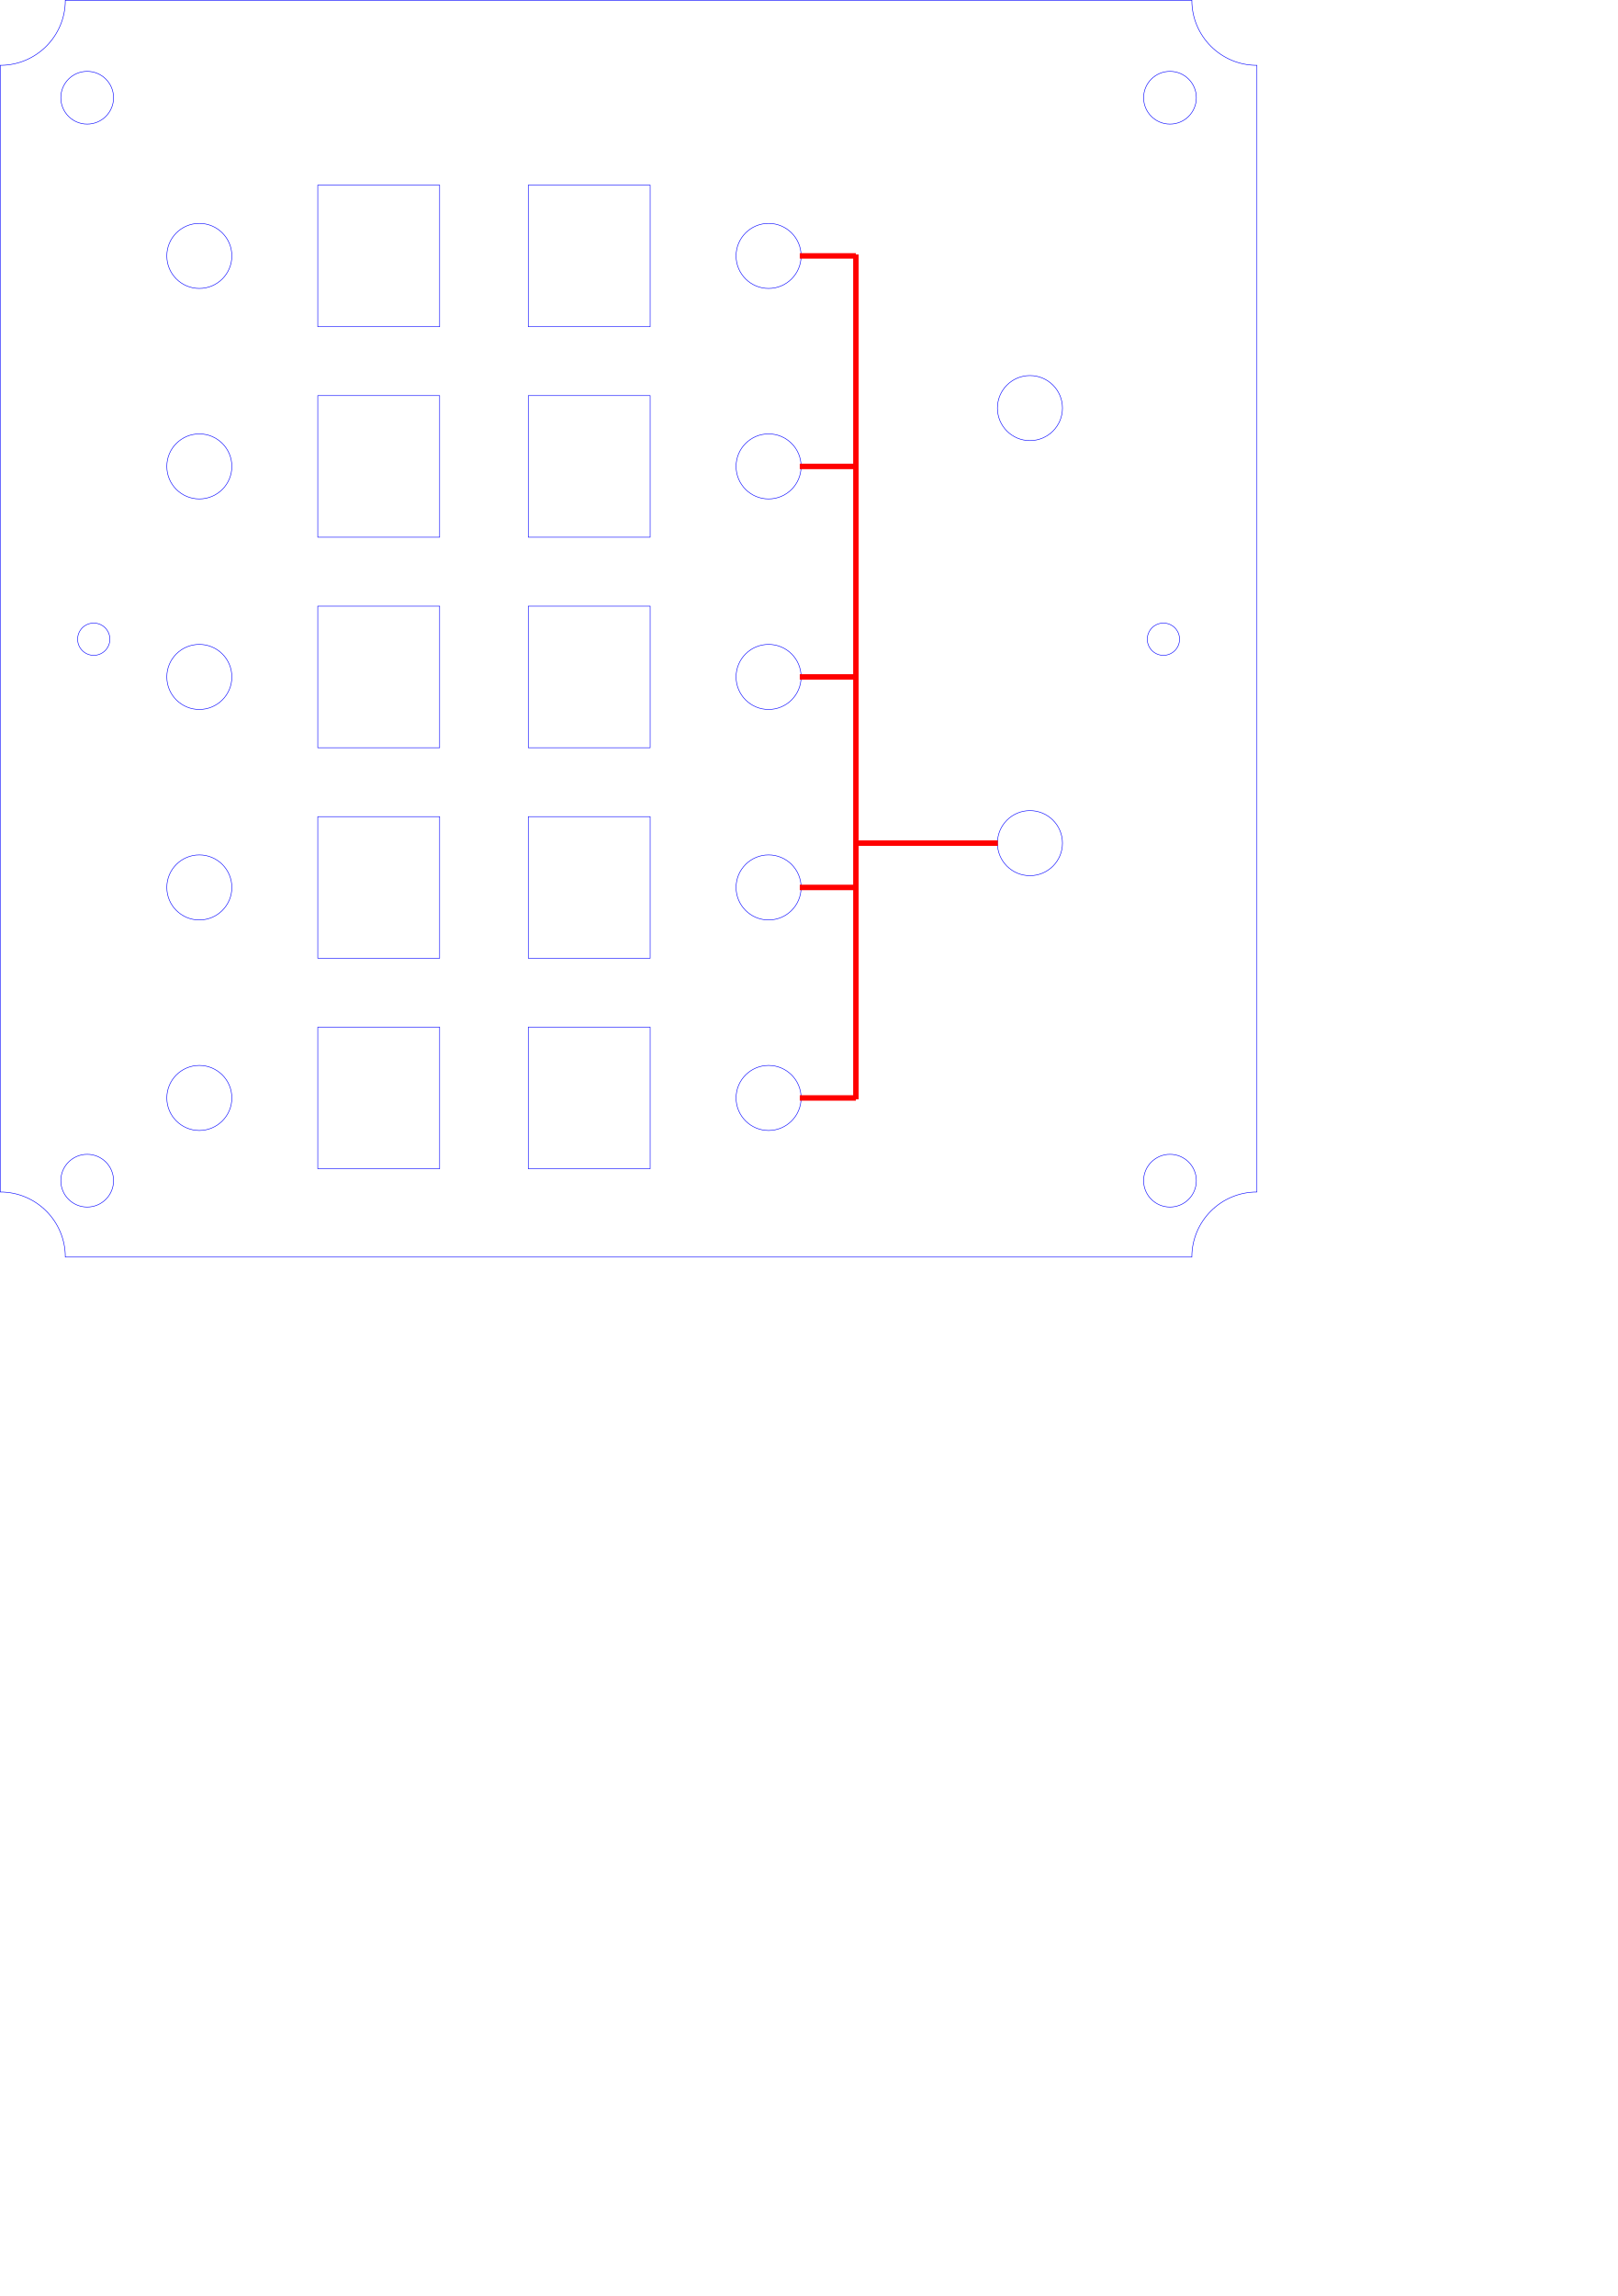
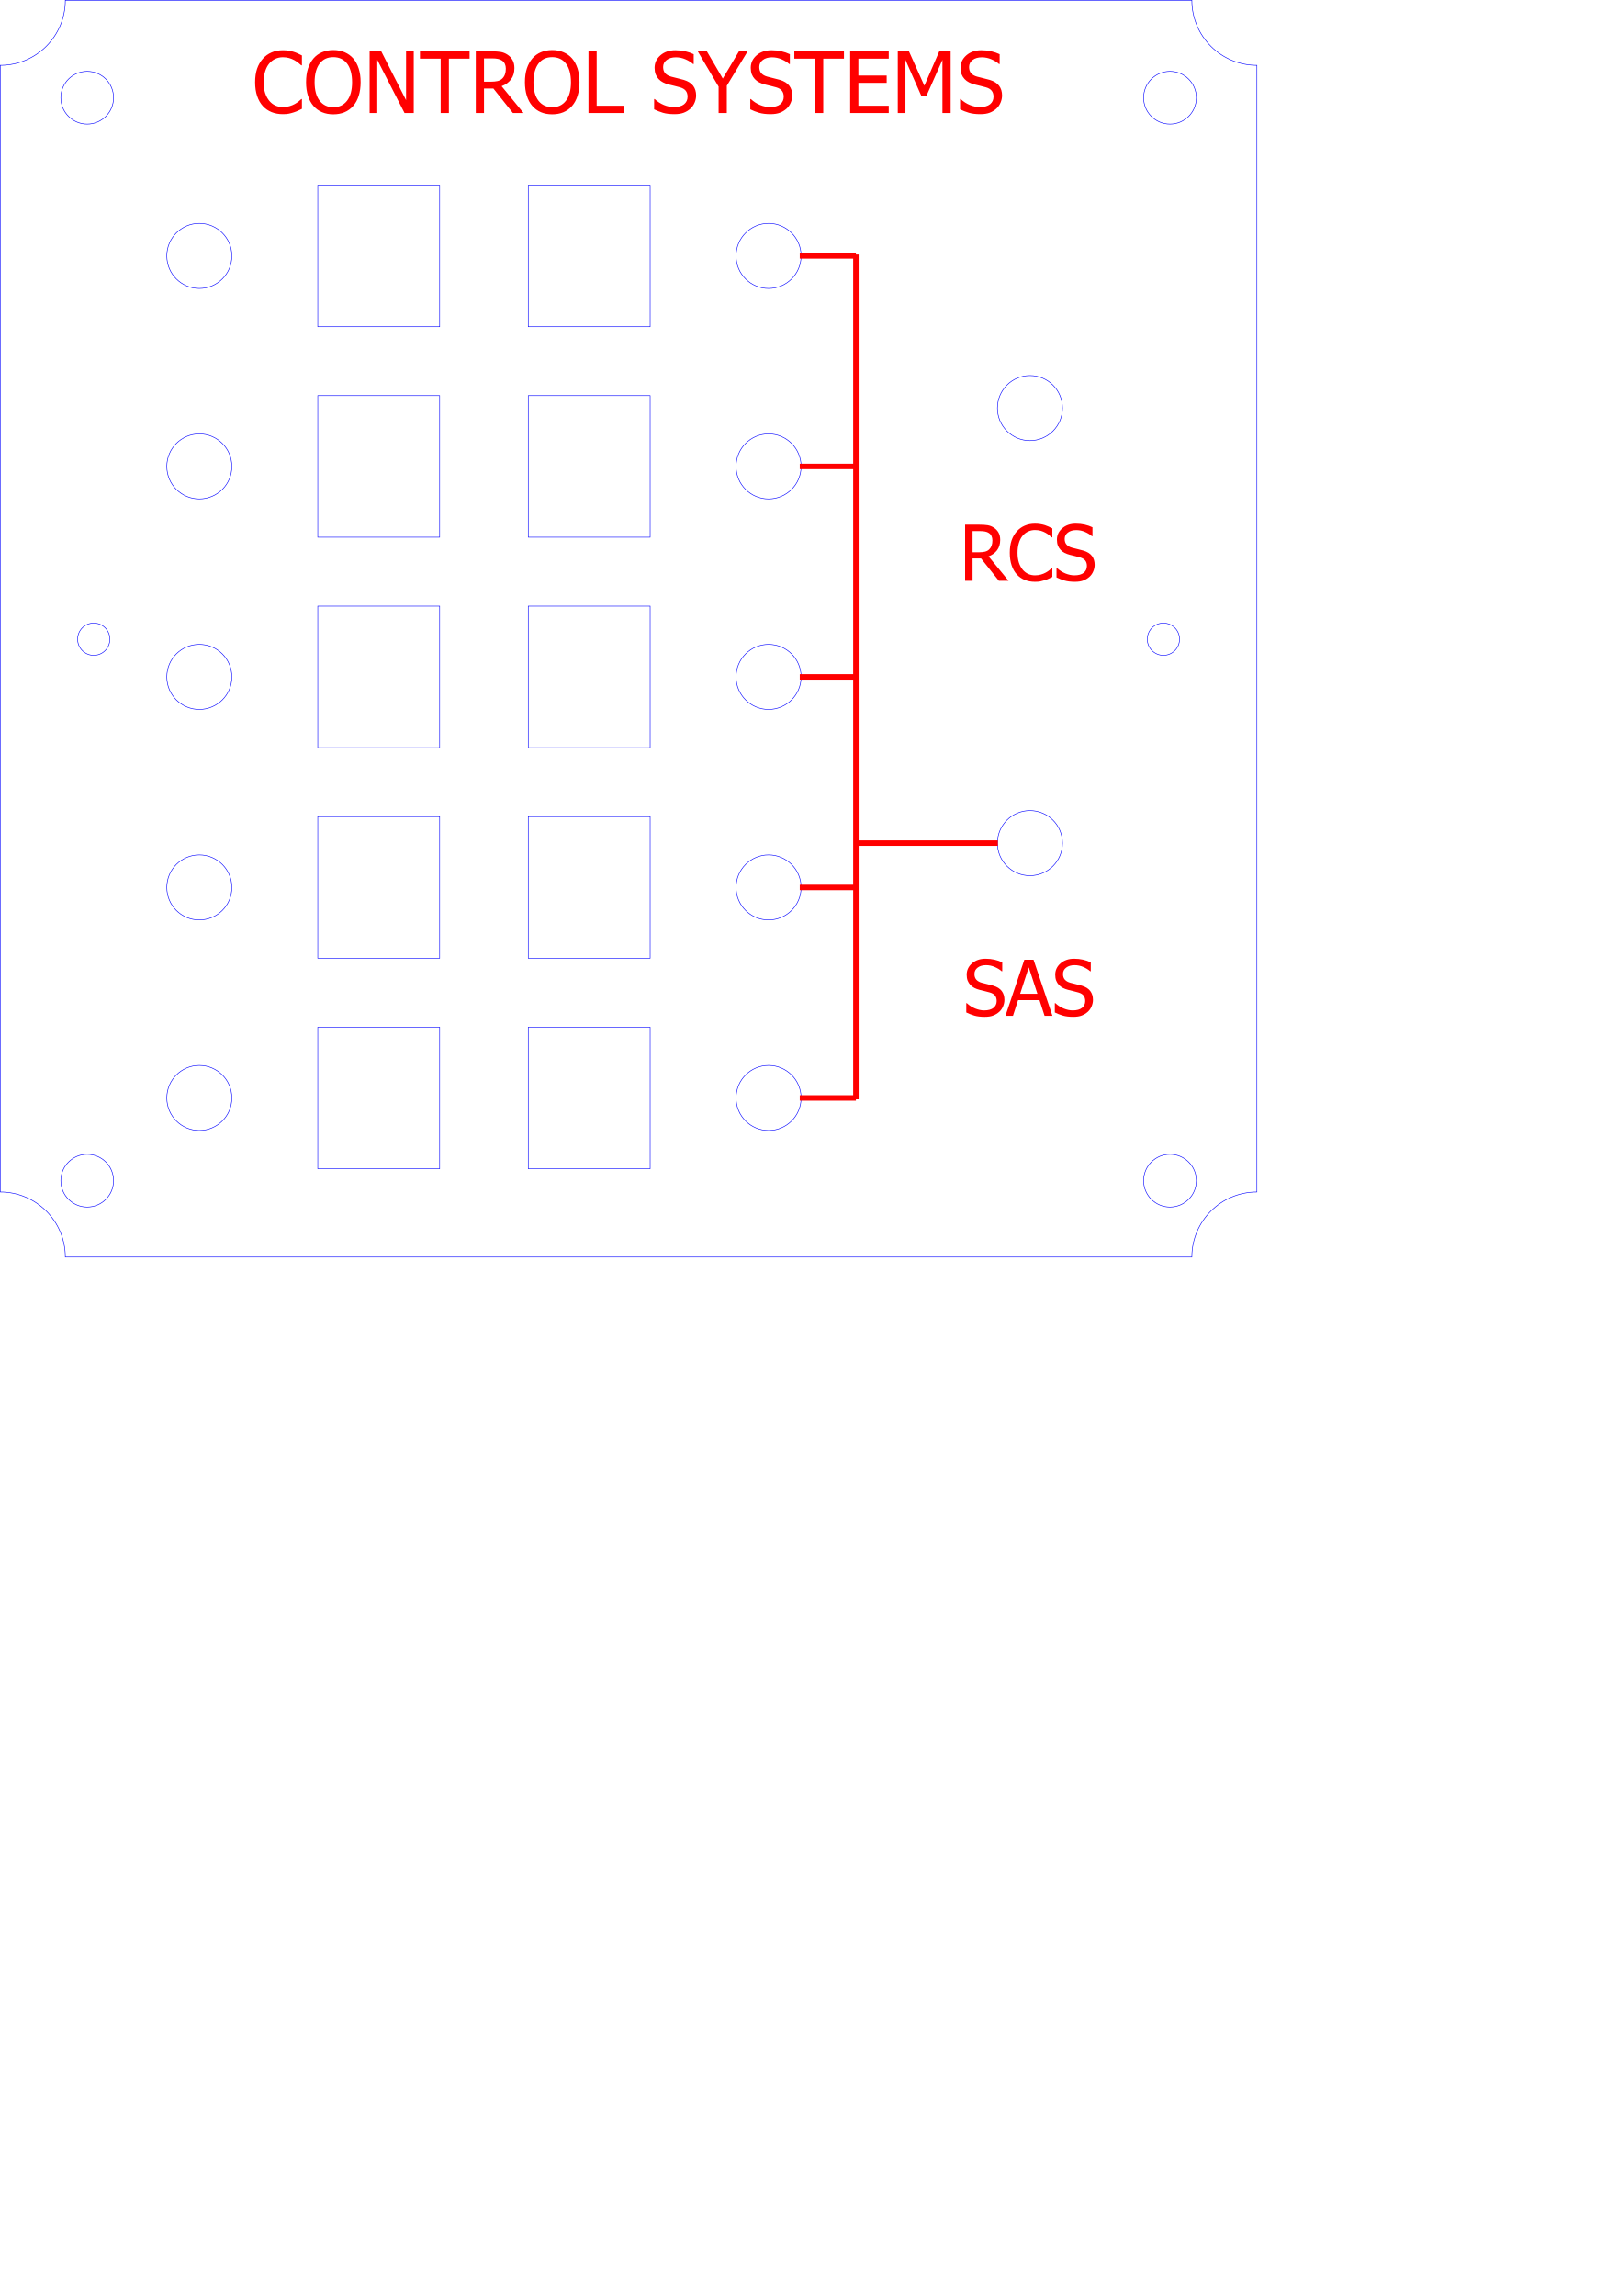
<svg xmlns="http://www.w3.org/2000/svg" width="148mm" height="210mm" viewBox="0 0 148 210" version="1.1" id="svg8">
  <defs id="defs2">
    <marker style="overflow:visible" id="TriangleInL" refX="0.0" refY="0.0" orient="auto">
      <path transform="scale(-0.8)" style="fill-rule:evenodd;stroke:#ff0000;stroke-width:1pt;stroke-opacity:1;fill:#ff0000;fill-opacity:1" d="M 5.77,0.0 L -2.88,5.0 L -2.88,-5.0 L 5.77,0.0 z " id="path1473" />
    </marker>
    <marker style="overflow:visible" id="marker1826" refX="0.0" refY="0.0" orient="auto">
      <path transform="scale(1.1) translate(1,0)" d="M 8.719,4.034 L -2.207,0.016 L 8.719,-4.002 C 6.973,-1.63 6.983,1.616 8.719,4.034 z " style="fill-rule:evenodd;stroke-width:0.625;stroke-linejoin:round;stroke:#000000;stroke-opacity:1;fill:#000000;fill-opacity:1" id="path1824" />
    </marker>
    <marker style="overflow:visible" id="Arrow1Sstart" refX="0.0" refY="0.0" orient="auto">
      <path transform="scale(0.2) translate(6,0)" style="fill-rule:evenodd;stroke:#000000;stroke-width:1pt;stroke-opacity:1;fill:#000000;fill-opacity:1" d="M 0.0,0.0 L 5.0,-5.0 L -12.5,0.0 L 5.0,5.0 L 0.0,0.0 z " id="path1352" />
    </marker>
    <marker style="overflow:visible" id="Arrow2Lstart" refX="0.0" refY="0.0" orient="auto">
      <path transform="scale(1.1) translate(1,0)" d="M 8.719,4.034 L -2.207,0.016 L 8.719,-4.002 C 6.973,-1.63 6.983,1.616 8.719,4.034 z " style="fill-rule:evenodd;stroke-width:0.625;stroke-linejoin:round;stroke:#000000;stroke-opacity:1;fill:#000000;fill-opacity:1" id="path1358" />
    </marker>
    <marker style="overflow:visible" id="Arrow1Mstart" refX="0.0" refY="0.0" orient="auto">
      <path transform="scale(0.4) translate(10,0)" style="fill-rule:evenodd;stroke:#000000;stroke-width:1pt;stroke-opacity:1;fill:#000000;fill-opacity:1" d="M 0.0,0.0 L 5.0,-5.0 L -12.5,0.0 L 5.0,5.0 L 0.0,0.0 z " id="path1346" />
    </marker>
    <marker style="overflow:visible" id="marker1624" refX="0.0" refY="0.0" orient="auto">
      <path transform="scale(0.8) translate(12.5,0)" style="fill-rule:evenodd;stroke:#000000;stroke-width:1pt;stroke-opacity:1;fill:#000000;fill-opacity:1" d="M 0.0,0.0 L 5.0,-5.0 L -12.5,0.0 L 5.0,5.0 L 0.0,0.0 z " id="path1622" />
    </marker>
    <marker style="overflow:visible" id="Arrow1Lstart" refX="0.0" refY="0.0" orient="auto">
      <path transform="scale(0.8) translate(12.5,0)" style="fill-rule:evenodd;stroke:#000000;stroke-width:1pt;stroke-opacity:1;fill:#000000;fill-opacity:1" d="M 0.0,0.0 L 5.0,-5.0 L -12.5,0.0 L 5.0,5.0 L 0.0,0.0 z " id="path1340" />
    </marker>
    <rect x="134.891" y="-194.968" width="80.635" height="13.47" id="rect1132" />
    <rect x="134.891" y="-194.968" width="80.635" height="13.47" id="rect1132-9" />
    <rect x="134.891" y="-194.968" width="80.635" height="13.47" id="rect1145" />
    <rect x="134.891" y="-194.968" width="80.635" height="13.47" id="rect1132-3" />
    <rect x="134.891" y="-194.968" width="80.635" height="13.47" id="rect1253" />
    <rect x="142.743" y="-187.884" width="47.493" height="14.684" id="rect927-7-8-7" />
    <rect x="142.743" y="-187.884" width="47.493" height="14.684" id="rect991" />
    <rect x="142.743" y="-187.884" width="47.493" height="14.684" id="rect927-7-8-7-3" />
    <rect x="142.743" y="-187.884" width="47.493" height="14.684" id="rect994" />
    <rect x="142.743" y="-187.884" width="47.493" height="14.684" id="rect927-7-8-7-1" />
    <rect x="142.743" y="-187.884" width="47.493" height="14.684" id="rect997" />
    <rect x="142.743" y="-187.884" width="47.493" height="14.684" id="rect927-7-8-7-1-5" />
    <rect x="142.743" y="-187.884" width="47.493" height="14.684" id="rect1000" />
    <rect x="142.743" y="-187.884" width="47.493" height="14.684" id="rect927-7-8-7-1-5-0" />
    <rect x="142.743" y="-187.884" width="47.493" height="14.684" id="rect1003" />
    <rect x="142.743" y="-187.884" width="47.493" height="14.684" id="rect927-7-8-7-1-5-8" />
    <rect x="142.743" y="-187.884" width="47.493" height="14.684" id="rect1006" />
    <marker style="overflow:visible" id="TriangleInL-7" refX="0" refY="0" orient="auto">
      <path transform="scale(-0.8)" style="fill:#ff0000;fill-opacity:1;fill-rule:evenodd;stroke:#ff0000;stroke-width:1pt;stroke-opacity:1" d="M 5.77,0 -2.88,5 V -5 Z" id="path1473-1" />
    </marker>
    <marker style="overflow:visible" id="TriangleInL-76" refX="0" refY="0" orient="auto">
      <path transform="scale(-0.8)" style="fill:#ff0000;fill-opacity:1;fill-rule:evenodd;stroke:#ff0000;stroke-width:1pt;stroke-opacity:1" d="M 5.77,0 -2.88,5 V -5 Z" id="path1473-6" />
    </marker>
    <marker style="overflow:visible" id="TriangleInL-3" refX="0" refY="0" orient="auto">
      <path transform="scale(-0.8)" style="fill:#ff0000;fill-opacity:1;fill-rule:evenodd;stroke:#ff0000;stroke-width:1pt;stroke-opacity:1" d="M 5.77,0 -2.88,5 V -5 Z" id="path1473-19" />
    </marker>
    <rect x="142.743" y="-187.884" width="47.493" height="14.684" id="rect927-7-8-7-0" />
    <rect x="142.743" y="-187.884" width="47.493" height="14.684" id="rect1031" />
    <rect x="142.743" y="-187.884" width="47.493" height="14.684" id="rect927-7-8-7-3-6" />
    <rect x="142.743" y="-187.884" width="47.493" height="14.684" id="rect1034" />
    <rect x="142.743" y="-187.884" width="47.493" height="14.684" id="rect927-7-8-7-1-4" />
    <rect x="142.743" y="-187.884" width="47.493" height="14.684" id="rect1037" />
    <rect x="142.743" y="-187.884" width="47.493" height="14.684" id="rect927-7-8-7-1-5-3" />
    <rect x="142.743" y="-187.884" width="47.493" height="14.684" id="rect1040" />
    <rect x="142.743" y="-187.884" width="47.493" height="14.684" id="rect927-7-8-7-1-5-0-2" />
    <rect x="142.743" y="-187.884" width="47.493" height="14.684" id="rect1043" />
    <rect x="142.743" y="-187.884" width="47.493" height="14.684" id="rect927-7-8-7-1-5-8-8" />
    <rect x="142.743" y="-187.884" width="47.493" height="14.684" id="rect1046" />
    <rect x="142.743" y="-187.884" width="22.622" height="17.198" id="rect927-8-9" />
    <rect x="142.743" y="-187.884" width="22.622" height="17.198" id="rect1011" />
    <rect x="142.743" y="-187.884" width="44.185" height="11.906" id="rect927-8-3" />
    <rect x="142.743" y="-187.884" width="44.185" height="11.906" id="rect1014" />
    <rect x="142.743" y="-187.884" width="47.493" height="14.684" id="rect927-7-8-7-8" />
    <rect x="142.743" y="-187.884" width="47.493" height="14.684" id="rect1045" />
    <rect x="142.743" y="-187.884" width="47.493" height="14.684" id="rect927-7-8-7-3-5" />
    <rect x="142.743" y="-187.884" width="47.493" height="14.684" id="rect1048" />
    <marker style="overflow:visible" id="TriangleInL-72" refX="0" refY="0" orient="auto">
      <path transform="scale(-0.8)" style="fill:#ff0000;fill-opacity:1;fill-rule:evenodd;stroke:#ff0000;stroke-width:1pt;stroke-opacity:1" d="M 5.77,0 -2.88,5 V -5 Z" id="path1473-9" />
    </marker>
    <marker style="overflow:visible" id="TriangleInL-7-4" refX="0" refY="0" orient="auto">
      <path transform="scale(-0.8)" style="fill:#ff0000;fill-opacity:1;fill-rule:evenodd;stroke:#ff0000;stroke-width:1pt;stroke-opacity:1" d="M 5.77,0 -2.88,5 V -5 Z" id="path1473-1-6" />
    </marker>
    <marker style="overflow:visible" id="TriangleInL-76-8" refX="0" refY="0" orient="auto">
      <path transform="scale(-0.8)" style="fill:#ff0000;fill-opacity:1;fill-rule:evenodd;stroke:#ff0000;stroke-width:1pt;stroke-opacity:1" d="M 5.77,0 -2.88,5 V -5 Z" id="path1473-6-8" />
    </marker>
    <marker style="overflow:visible" id="TriangleInL-3-1" refX="0" refY="0" orient="auto">
      <path transform="scale(-0.8)" style="fill:#ff0000;fill-opacity:1;fill-rule:evenodd;stroke:#ff0000;stroke-width:1pt;stroke-opacity:1" d="M 5.77,0 -2.88,5 V -5 Z" id="path1473-19-9" />
    </marker>
  </defs>
  <g id="layer1" transform="translate(0,351)">
    <g id="g1">
      <g id="g2" transform="translate(-146.8572,-3.90106)" style="fill:none">
-         <circle style="display:inline;fill:none;fill-opacity:1;stroke:#0000ff;stroke-width:0.05;stroke-linejoin:miter;stroke-miterlimit:4;stroke-dasharray:none" id="path1776-4-3-1-7-4-6-8-5-7-2-4-8-9-0-7-2" cx="-154.833" cy="338.16" transform="scale(-1)" r="2.412" />
-         <circle style="display:inline;fill:none;fill-opacity:1;stroke:#0000ff;stroke-width:0.05;stroke-linejoin:miter;stroke-miterlimit:4;stroke-dasharray:none" id="path1776-4-3-1-7-4-6-8-5-7-2-4-8-9-0-7-2-2" cx="-253.882" cy="338.16" transform="scale(-1)" r="2.412" />
-         <circle style="display:inline;fill:none;fill-opacity:1;stroke:#0000ff;stroke-width:0.05;stroke-linejoin:miter;stroke-miterlimit:4;stroke-dasharray:none" id="path1776-4-3-1-7-4-6-8-5-7-2-4-8-9-0-7-2-7" cx="-154.833" cy="239.11" transform="scale(-1)" r="2.412" />
-         <circle style="display:inline;fill:none;fill-opacity:1;stroke:#0000ff;stroke-width:0.05;stroke-linejoin:miter;stroke-miterlimit:4;stroke-dasharray:none" id="path1776-4-3-1-7-4-6-8-5-7-2-4-8-9-0-7-2-0" cx="-253.882" cy="239.11" transform="scale(-1)" r="2.412" />
+         <path id="path1776-4-3-1-7-4-6-8-5-7-2-4-8-9-0-7-2" style="display:inline;stroke:#0000ff;stroke-width:0.05" transform="scale(-1)" d="m -152.42,338.16 a 2.412,2.412 0 0 1 -2.412,2.413 2.412,2.412 0 0 1 -2.413,-2.413 2.412,2.412 0 0 1 2.413,-2.413 2.412,2.412 0 0 1 2.412,2.413 z" />
+         <path id="path1776-4-3-1-7-4-6-8-5-7-2-4-8-9-0-7-2-2" style="display:inline;stroke:#0000ff;stroke-width:0.05" transform="scale(-1)" d="m -251.47,338.16 a 2.412,2.412 0 0 1 -2.412,2.413 2.412,2.412 0 0 1 -2.413,-2.413 2.412,2.412 0 0 1 2.413,-2.413 2.412,2.412 0 0 1 2.412,2.413 z" />
+         <path id="path1776-4-3-1-7-4-6-8-5-7-2-4-8-9-0-7-2-7" style="display:inline;stroke:#0000ff;stroke-width:0.05" transform="scale(-1)" d="m -152.42,239.11 a 2.412,2.412 0 0 1 -2.412,2.413 2.412,2.412 0 0 1 -2.413,-2.413 2.412,2.412 0 0 1 2.413,-2.413 2.412,2.412 0 0 1 2.412,2.413 z" />
+         <path id="path1776-4-3-1-7-4-6-8-5-7-2-4-8-9-0-7-2-0" style="display:inline;stroke:#0000ff;stroke-width:0.05" transform="scale(-1)" d="m -251.47,239.11 a 2.412,2.412 0 0 1 -2.413,2.413 2.412,2.412 0 0 1 -2.412,-2.413 2.412,2.412 0 0 1 2.412,-2.413 2.412,2.412 0 0 1 2.413,2.413 z" />
      </g>
      <path id="rect1958-6-0-7-45" style="display:inline;fill:none;fill-opacity:1;stroke:#0000ff;stroke-width:0.05;stroke-linejoin:miter;stroke-miterlimit:4;stroke-dasharray:none" d="m 5.975,-350.975 a 5.95,5.95 0 0 1 -5.951,5.95 v 103.05 a 5.95,5.95 0 0 1 5.951,5.95 H 109.025 a 5.95,5.95 0 0 1 5.951,-5.95 v -103.05 a 5.95,5.95 0 0 1 -5.951,-5.95 z" />
-       <flowRoot xml:space="preserve" id="flowRoot1756" style="font-style:normal;font-variant:normal;font-weight:normal;font-stretch:normal;font-size:40px;line-height:1.25;font-family:Tahoma;-inkscape-font-specification:'Tahoma, Normal';font-variant-ligatures:normal;font-variant-caps:normal;font-variant-numeric:normal;font-feature-settings:normal;text-align:start;letter-spacing:0px;word-spacing:0px;writing-mode:lr-tb;text-anchor:start;display:inline;fill:#000000;fill-opacity:1;stroke:none;stroke-width:0;stroke-miterlimit:4;stroke-dasharray:none" transform="matrix(0.2645833,0,0,0.2645833,-51.52564,-471.7961)">
-         <flowRegion id="flowRegion1758" style="font-style:normal;font-variant:normal;font-weight:normal;font-stretch:normal;font-size:40px;font-family:Tahoma;-inkscape-font-specification:'Tahoma, Normal';font-variant-ligatures:normal;font-variant-caps:normal;font-variant-numeric:normal;font-feature-settings:normal;text-align:start;writing-mode:lr-tb;text-anchor:start;stroke-width:0;stroke-miterlimit:4;stroke-dasharray:none">
-           <rect id="rect1760" width="270" height="46" x="282" y="459.134" style="font-style:normal;font-variant:normal;font-weight:normal;font-stretch:normal;font-size:40px;font-family:Tahoma;-inkscape-font-specification:'Tahoma, Normal';font-variant-ligatures:normal;font-variant-caps:normal;font-variant-numeric:normal;font-feature-settings:normal;text-align:start;writing-mode:lr-tb;text-anchor:start;stroke-width:0;stroke-miterlimit:4;stroke-dasharray:none" />
-         </flowRegion>
-         <flowPara id="flowPara1762" style="font-style:normal;font-variant:normal;font-weight:normal;font-stretch:normal;font-size:29.333px;font-family:Tahoma;-inkscape-font-specification:'Tahoma, Normal';font-variant-ligatures:normal;font-variant-caps:normal;font-variant-numeric:normal;font-feature-settings:normal;text-align:start;writing-mode:lr-tb;text-anchor:start;fill:#ff0000;stroke-width:0;stroke-miterlimit:4;stroke-dasharray:none">CONTROL SYSTEMS</flowPara>
-       </flowRoot>
-       <circle r="2.975" cy="-327.593" cx="18.234" id="path1776-4" style="display:inline;fill:none;fill-opacity:1;stroke:#0000ff;stroke-width:0.05;stroke-linejoin:miter;stroke-miterlimit:4;stroke-dasharray:none" />
-       <circle r="2.975" cy="-308.34" cx="18.234" id="path1776-4-3" style="display:inline;fill:none;fill-opacity:1;stroke:#0000ff;stroke-width:0.05;stroke-linejoin:miter;stroke-miterlimit:4;stroke-dasharray:none" />
-       <circle r="2.975" cy="-289.086" cx="18.234" id="path1776-4-3-0" style="display:inline;fill:none;fill-opacity:1;stroke:#0000ff;stroke-width:0.05;stroke-linejoin:miter;stroke-miterlimit:4;stroke-dasharray:none" />
-       <circle r="2.975" cy="-269.832" cx="18.234" id="path1776-4-3-08" style="display:inline;fill:none;fill-opacity:1;stroke:#0000ff;stroke-width:0.05;stroke-linejoin:miter;stroke-miterlimit:4;stroke-dasharray:none" />
-       <circle r="2.975" cy="-250.578" cx="18.234" id="path1776-4-3-5" style="display:inline;fill:none;fill-opacity:1;stroke:#0000ff;stroke-width:0.05;stroke-linejoin:miter;stroke-miterlimit:4;stroke-dasharray:none" />
-       <circle r="2.975" cy="-327.593" cx="70.308" id="path1776-4-3-1" style="display:inline;fill:none;fill-opacity:1;stroke:#0000ff;stroke-width:0.05;stroke-linejoin:miter;stroke-miterlimit:4;stroke-dasharray:none" />
-       <circle r="2.975" cy="-308.34" cx="70.308" id="path1776-4-3-9" style="display:inline;fill:none;fill-opacity:1;stroke:#0000ff;stroke-width:0.05;stroke-linejoin:miter;stroke-miterlimit:4;stroke-dasharray:none" />
-       <circle r="2.975" cy="-289.086" cx="70.308" id="path1776-4-3-7" style="display:inline;fill:none;fill-opacity:1;stroke:#0000ff;stroke-width:0.05;stroke-linejoin:miter;stroke-miterlimit:4;stroke-dasharray:none" />
-       <circle r="2.975" cy="-269.832" cx="70.308" id="path1776-4-3-4" style="display:inline;fill:none;fill-opacity:1;stroke:#0000ff;stroke-width:0.05;stroke-linejoin:miter;stroke-miterlimit:4;stroke-dasharray:none" />
-       <circle r="2.975" cy="-250.578" cx="70.308" id="path1776-4-3-2" style="display:inline;fill:none;fill-opacity:1;stroke:#0000ff;stroke-width:0.05;stroke-linejoin:miter;stroke-miterlimit:4;stroke-dasharray:none" />
-       <flowRoot transform="matrix(0.2645833,0,0,0.2645833,-165.3794,-429.4632)" style="font-style:normal;font-variant:normal;font-weight:normal;font-stretch:normal;font-size:26.667px;line-height:1.25;font-family:Tahoma;-inkscape-font-specification:'Tahoma, Normal';font-variant-ligatures:normal;font-variant-caps:normal;font-variant-numeric:normal;font-feature-settings:normal;text-align:start;letter-spacing:0px;word-spacing:0px;writing-mode:lr-tb;text-anchor:start;display:inline;fill:#ff0000;fill-opacity:1;stroke:none;stroke-width:0;stroke-miterlimit:4;stroke-dasharray:none" id="flowRoot1942" xml:space="preserve">
-         <flowRegion style="font-style:normal;font-variant:normal;font-weight:normal;font-stretch:normal;font-size:26.667px;font-family:Tahoma;-inkscape-font-specification:'Tahoma, Normal';font-variant-ligatures:normal;font-variant-caps:normal;font-variant-numeric:normal;font-feature-settings:normal;text-align:start;writing-mode:lr-tb;text-anchor:start;fill:#ff0000;stroke-width:0;stroke-miterlimit:4;stroke-dasharray:none" id="flowRegion1944">
-           <rect style="font-style:normal;font-variant:normal;font-weight:normal;font-stretch:normal;font-size:26.667px;font-family:Tahoma;-inkscape-font-specification:'Tahoma, Normal';font-variant-ligatures:normal;font-variant-caps:normal;font-variant-numeric:normal;font-feature-settings:normal;text-align:start;writing-mode:lr-tb;text-anchor:start;fill:#ff0000;stroke-width:0;stroke-miterlimit:4;stroke-dasharray:none" y="623.384" x="958.13" height="139.3" width="218.496" id="rect1946" />
-         </flowRegion>
-         <flowPara id="flowPara1948">SAS</flowPara>
-       </flowRoot>
-       <flowRoot transform="matrix(0.2645833,0,0,0.2645833,-166.49,-502.1832)" style="font-style:normal;font-variant:normal;font-weight:normal;font-stretch:normal;font-size:26.667px;line-height:1.25;font-family:Tahoma;-inkscape-font-specification:'Tahoma, Normal';font-variant-ligatures:normal;font-variant-caps:normal;font-variant-numeric:normal;font-feature-settings:normal;text-align:start;letter-spacing:0px;word-spacing:0px;writing-mode:lr-tb;text-anchor:start;display:inline;fill:#ff0000;fill-opacity:1;stroke:none;stroke-width:0;stroke-miterlimit:4;stroke-dasharray:none" id="flowRoot1950" xml:space="preserve">
-         <flowRegion style="font-style:normal;font-variant:normal;font-weight:normal;font-stretch:normal;font-size:26.667px;font-family:Tahoma;-inkscape-font-specification:'Tahoma, Normal';font-variant-ligatures:normal;font-variant-caps:normal;font-variant-numeric:normal;font-feature-settings:normal;text-align:start;writing-mode:lr-tb;text-anchor:start;fill:#ff0000;stroke-width:0;stroke-miterlimit:4;stroke-dasharray:none" id="flowRegion1952">
-           <rect style="font-style:normal;font-variant:normal;font-weight:normal;font-stretch:normal;font-size:26.667px;font-family:Tahoma;-inkscape-font-specification:'Tahoma, Normal';font-variant-ligatures:normal;font-variant-caps:normal;font-variant-numeric:normal;font-feature-settings:normal;text-align:start;writing-mode:lr-tb;text-anchor:start;fill:#ff0000;stroke-width:0;stroke-miterlimit:4;stroke-dasharray:none" y="747.835" x="960.958" height="98.995" width="130.108" id="rect1954" />
-         </flowRegion>
-         <flowPara id="flowPara1956">RCS</flowPara>
-       </flowRoot>
-       <circle r="2.975" cy="-313.675" cx="94.215" id="path1776-4-3-49" style="display:inline;fill:none;fill-opacity:1;stroke:#0000ff;stroke-width:0.05;stroke-linejoin:miter;stroke-miterlimit:4;stroke-dasharray:none" />
-       <circle r="2.975" cy="-273.883" cx="94.215" id="path1776-4-3-22" style="display:inline;fill:none;fill-opacity:1;stroke:#0000ff;stroke-width:0.05;stroke-linejoin:miter;stroke-miterlimit:4;stroke-dasharray:none" />
-       <rect y="-334.069" x="29.069" height="12.95" width="11.15" id="rect1958-6-0-7" style="display:inline;fill:none;fill-opacity:1;stroke:#0000ff;stroke-width:0.05;stroke-linejoin:miter;stroke-miterlimit:4;stroke-dasharray:none" />
-       <rect y="-334.069" x="48.323" height="12.95" width="11.15" id="rect1958-6-0-7-1" style="display:inline;fill:none;fill-opacity:1;stroke:#0000ff;stroke-width:0.05;stroke-linejoin:miter;stroke-miterlimit:4;stroke-dasharray:none" />
-       <rect y="-314.815" x="29.069" height="12.95" width="11.15" id="rect1958-6-0-7-7" style="display:inline;fill:none;fill-opacity:1;stroke:#0000ff;stroke-width:0.05;stroke-linejoin:miter;stroke-miterlimit:4;stroke-dasharray:none" />
-       <rect y="-314.815" x="48.323" height="12.95" width="11.15" id="rect1958-6-0-7-5" style="display:inline;fill:none;fill-opacity:1;stroke:#0000ff;stroke-width:0.05;stroke-linejoin:miter;stroke-miterlimit:4;stroke-dasharray:none" />
-       <rect y="-295.561" x="29.069" height="12.95" width="11.15" id="rect1958-6-0-7-15" style="display:inline;fill:none;fill-opacity:1;stroke:#0000ff;stroke-width:0.05;stroke-linejoin:miter;stroke-miterlimit:4;stroke-dasharray:none" />
-       <rect y="-295.561" x="48.323" height="12.95" width="11.15" id="rect1958-6-0-7-8" style="display:inline;fill:none;fill-opacity:1;stroke:#0000ff;stroke-width:0.05;stroke-linejoin:miter;stroke-miterlimit:4;stroke-dasharray:none" />
-       <rect y="-276.307" x="29.069" height="12.95" width="11.15" id="rect1958-6-0-7-58" style="display:inline;fill:none;fill-opacity:1;stroke:#0000ff;stroke-width:0.05;stroke-linejoin:miter;stroke-miterlimit:4;stroke-dasharray:none" />
-       <rect y="-276.307" x="48.323" height="12.95" width="11.15" id="rect1958-6-0-7-9" style="display:inline;fill:none;fill-opacity:1;stroke:#0000ff;stroke-width:0.05;stroke-linejoin:miter;stroke-miterlimit:4;stroke-dasharray:none" />
-       <rect y="-257.053" x="29.069" height="12.95" width="11.15" id="rect1958-6-0-7-99" style="display:inline;fill:none;fill-opacity:1;stroke:#0000ff;stroke-width:0.05;stroke-linejoin:miter;stroke-miterlimit:4;stroke-dasharray:none" />
-       <rect y="-257.053" x="48.323" height="12.95" width="11.15" id="rect1958-6-0-7-4" style="display:inline;fill:none;fill-opacity:1;stroke:#0000ff;stroke-width:0.05;stroke-linejoin:miter;stroke-miterlimit:4;stroke-dasharray:none" />
+       <path style="font-size:29.333px;line-height:1.25;font-family:Tahoma;-inkscape-font-specification:'Tahoma, Normal';letter-spacing:0px;word-spacing:0px;fill:#ff0000;stroke-width:0" d="m 292.499,496.015 q -2.091,0 -3.853,-0.702 -1.747,-0.702 -3.022,-2.091 -1.275,-1.389 -1.977,-3.466 -0.702,-2.077 -0.702,-4.77 0,-2.678 0.673,-4.669 0.688,-1.991 1.991,-3.466 1.275,-1.432 3.022,-2.177 1.747,-0.759 3.91,-0.759 1.074,0 2.005,0.158 0.945,0.158 1.747,0.401 0.688,0.215 1.404,0.544 0.73,0.315 1.432,0.702 v 3.423 h -0.229 q -0.372,-0.344 -0.96,-0.831 -0.587,-0.487 -1.432,-0.96 -0.816,-0.444 -1.776,-0.73 -0.96,-0.286 -2.22,-0.286 -1.361,0 -2.578,0.559 -1.217,0.559 -2.134,1.647 -0.902,1.089 -1.404,2.736 -0.501,1.647 -0.501,3.71 0,2.191 0.53,3.781 0.53,1.576 1.447,2.664 0.888,1.06 2.091,1.604 1.203,0.53 2.549,0.53 1.232,0 2.277,-0.301 1.046,-0.301 1.862,-0.759 0.788,-0.444 1.361,-0.902 0.573,-0.473 0.902,-0.802 h 0.215 v 3.38 q -0.702,0.329 -1.332,0.63 -0.616,0.301 -1.504,0.587 -0.931,0.301 -1.733,0.458 -0.788,0.158 -2.062,0.158 z m 24.363,-19.264 q 1.217,1.404 1.891,3.48 0.673,2.077 0.673,4.741 0,2.592 -0.659,4.684 -0.659,2.091 -1.905,3.509 -1.303,1.49 -3.051,2.206 -1.733,0.702 -3.824,0.702 -2.163,0 -3.896,-0.73 -1.733,-0.73 -2.979,-2.177 -1.232,-1.418 -1.891,-3.495 -0.659,-2.077 -0.659,-4.698 0,-2.693 0.659,-4.727 0.673,-2.034 1.905,-3.495 1.232,-1.418 2.965,-2.148 1.747,-0.745 3.896,-0.745 2.177,0 3.924,0.759 1.747,0.759 2.951,2.134 z m -0.387,8.221 q 0,-2.12 -0.458,-3.753 -0.458,-1.633 -1.289,-2.707 -0.845,-1.103 -2.048,-1.647 -1.189,-0.559 -2.678,-0.559 -1.547,0 -2.707,0.544 -1.146,0.53 -2.034,1.661 -0.845,1.089 -1.303,2.736 -0.444,1.647 -0.444,3.724 0,4.197 1.762,6.431 1.762,2.22 4.727,2.22 2.965,0 4.712,-2.22 1.762,-2.234 1.762,-6.431 z m 21.312,10.656 h -3.18 l -9.424,-18.391 v 18.391 h -2.65 v -21.327 h 4.025 l 8.579,16.887 v -16.887 h 2.65 z m 9.31,0 v -18.806 h -7.161 v -2.521 h 17.159 v 2.521 h -7.161 v 18.806 z m 28.66,0 h -3.681 l -6.76,-8.479 h -3.237 v 8.479 h -2.836 v -21.327 h 5.5 q 1.833,0 3.065,0.201 1.246,0.201 2.363,0.931 1.117,0.716 1.762,1.848 0.659,1.132 0.659,2.807 0,2.349 -1.189,3.924 -1.189,1.576 -3.237,2.335 z m -6.13,-15.325 q 0,-0.931 -0.329,-1.647 -0.329,-0.73 -1.017,-1.189 -0.602,-0.401 -1.404,-0.559 -0.802,-0.172 -1.991,-0.172 h -2.807 v 8.049 h 2.492 q 1.217,0 2.191,-0.215 0.974,-0.215 1.661,-0.888 0.616,-0.602 0.902,-1.432 0.301,-0.831 0.301,-1.948 z m 22.902,-3.552 q 1.217,1.404 1.891,3.48 0.673,2.077 0.673,4.741 0,2.592 -0.659,4.684 -0.659,2.091 -1.905,3.509 -1.303,1.49 -3.051,2.206 -1.733,0.702 -3.824,0.702 -2.163,0 -3.896,-0.73 -1.733,-0.73 -2.979,-2.177 -1.232,-1.418 -1.891,-3.495 -0.659,-2.077 -0.659,-4.698 0,-2.693 0.659,-4.727 0.673,-2.034 1.905,-3.495 1.232,-1.418 2.965,-2.148 1.747,-0.745 3.896,-0.745 2.177,0 3.924,0.759 1.747,0.759 2.951,2.134 z m -0.387,8.221 q 0,-2.12 -0.458,-3.753 -0.458,-1.633 -1.289,-2.707 -0.845,-1.103 -2.048,-1.647 -1.189,-0.559 -2.678,-0.559 -1.547,0 -2.707,0.544 -1.146,0.53 -2.034,1.661 -0.845,1.089 -1.303,2.736 -0.444,1.647 -0.444,3.724 0,4.197 1.762,6.431 1.762,2.22 4.727,2.22 2.965,0 4.712,-2.22 1.762,-2.234 1.762,-6.431 z m 18.419,10.656 h -12.361 v -21.327 h 2.836 v 18.806 h 9.525 z m 17.345,0.387 q -2.32,0 -3.953,-0.473 -1.618,-0.487 -3.051,-1.189 v -3.552 h 0.201 q 1.404,1.318 3.18,2.048 1.776,0.716 3.423,0.716 2.349,0 3.552,-0.974 1.203,-0.988 1.203,-2.592 0,-1.275 -0.63,-2.077 -0.63,-0.802 -2.005,-1.189 -0.988,-0.286 -1.805,-0.473 -0.816,-0.186 -2.048,-0.501 -1.103,-0.286 -1.977,-0.73 -0.874,-0.444 -1.547,-1.16 -0.659,-0.702 -1.031,-1.647 -0.358,-0.96 -0.358,-2.206 0,-2.592 2.02,-4.34 2.02,-1.762 5.156,-1.762 1.79,0 3.38,0.358 1.604,0.358 2.965,1.017 v 3.395 h -0.215 q -1.017,-0.931 -2.607,-1.618 -1.59,-0.702 -3.337,-0.702 -1.977,0 -3.194,0.931 -1.217,0.917 -1.217,2.421 0,1.361 0.716,2.163 0.716,0.802 2.077,1.174 0.902,0.243 2.206,0.559 1.303,0.301 2.163,0.559 2.206,0.673 3.223,2.034 1.017,1.361 1.017,3.352 0,1.246 -0.516,2.464 -0.501,1.217 -1.418,2.062 -1.031,0.931 -2.335,1.432 -1.289,0.501 -3.237,0.501 z m 25.323,-21.714 -7.204,11.888 v 9.439 h -2.836 v -9.138 l -7.204,-12.189 h 3.151 l 5.5,9.41 5.586,-9.41 z m 7.921,21.714 q -2.32,0 -3.953,-0.473 -1.618,-0.487 -3.051,-1.189 v -3.552 h 0.201 q 1.404,1.318 3.18,2.048 1.776,0.716 3.423,0.716 2.349,0 3.552,-0.974 1.203,-0.988 1.203,-2.592 0,-1.275 -0.63,-2.077 -0.63,-0.802 -2.005,-1.189 -0.988,-0.286 -1.805,-0.473 -0.816,-0.186 -2.048,-0.501 -1.103,-0.286 -1.977,-0.73 -0.874,-0.444 -1.547,-1.16 -0.659,-0.702 -1.031,-1.647 -0.358,-0.96 -0.358,-2.206 0,-2.592 2.02,-4.34 2.02,-1.762 5.156,-1.762 1.79,0 3.38,0.358 1.604,0.358 2.965,1.017 v 3.395 h -0.215 q -1.017,-0.931 -2.607,-1.618 -1.59,-0.702 -3.337,-0.702 -1.977,0 -3.194,0.931 -1.217,0.917 -1.217,2.421 0,1.361 0.716,2.163 0.716,0.802 2.077,1.174 0.902,0.243 2.206,0.559 1.303,0.301 2.163,0.559 2.206,0.673 3.223,2.034 1.017,1.361 1.017,3.352 0,1.246 -0.516,2.464 -0.501,1.217 -1.418,2.062 -1.031,0.931 -2.335,1.432 -1.289,0.501 -3.237,0.501 z m 15.383,-0.387 v -18.806 h -7.161 v -2.521 h 17.159 v 2.521 h -7.161 v 18.806 z m 12.146,0 v -21.327 h 13.335 v 2.521 h -10.499 v 5.844 h 9.783 v 2.521 h -9.783 v 7.921 h 10.499 v 2.521 z m 34.733,0 h -2.836 V 477.252 l -5.557,12.504 h -1.719 L 507.786,477.252 v 18.376 h -2.65 v -21.327 h 3.867 l 5.328,11.874 5.142,-11.874 h 3.939 z m 10.27,0.387 q -2.32,0 -3.953,-0.473 -1.618,-0.487 -3.051,-1.189 v -3.552 h 0.201 q 1.404,1.318 3.18,2.048 1.776,0.716 3.423,0.716 2.349,0 3.552,-0.974 1.203,-0.988 1.203,-2.592 0,-1.275 -0.63,-2.077 -0.63,-0.802 -2.005,-1.189 -0.988,-0.286 -1.805,-0.473 -0.816,-0.186 -2.048,-0.501 -1.103,-0.286 -1.977,-0.73 -0.874,-0.444 -1.547,-1.16 -0.659,-0.702 -1.031,-1.647 -0.358,-0.96 -0.358,-2.206 0,-2.592 2.02,-4.34 2.02,-1.762 5.156,-1.762 1.79,0 3.38,0.358 1.604,0.358 2.965,1.017 v 3.395 h -0.215 q -1.017,-0.931 -2.607,-1.618 -1.59,-0.702 -3.337,-0.702 -1.977,0 -3.194,0.931 -1.217,0.917 -1.217,2.421 0,1.361 0.716,2.163 0.716,0.802 2.077,1.174 0.902,0.243 2.206,0.559 1.303,0.301 2.163,0.559 2.206,0.673 3.223,2.034 1.017,1.361 1.017,3.352 0,1.246 -0.516,2.464 -0.501,1.217 -1.418,2.062 -1.031,0.931 -2.335,1.432 -1.289,0.501 -3.237,0.501 z" id="flowRoot1756" transform="matrix(0.2645833,0,0,0.2645833,-51.52564,-471.7961)" aria-label="CONTROL SYSTEMS" />
+       <path id="path1776-4" style="display:inline;fill:none;stroke:#0000ff;stroke-width:0.05" d="m 21.209,-327.593 a 2.975,2.975 0 0 1 -2.975,2.975 2.975,2.975 0 0 1 -2.975,-2.975 2.975,2.975 0 0 1 2.975,-2.975 2.975,2.975 0 0 1 2.975,2.975 z" />
+       <path id="path1776-4-3" style="display:inline;fill:none;stroke:#0000ff;stroke-width:0.05" d="m 21.209,-308.34 a 2.975,2.975 0 0 1 -2.975,2.975 2.975,2.975 0 0 1 -2.975,-2.975 2.975,2.975 0 0 1 2.975,-2.975 2.975,2.975 0 0 1 2.975,2.975 z" />
+       <path id="path1776-4-3-0" style="display:inline;fill:none;stroke:#0000ff;stroke-width:0.05" d="m 21.209,-289.086 a 2.975,2.975 0 0 1 -2.975,2.975 2.975,2.975 0 0 1 -2.975,-2.975 2.975,2.975 0 0 1 2.975,-2.975 2.975,2.975 0 0 1 2.975,2.975 z" />
+       <path id="path1776-4-3-08" style="display:inline;fill:none;stroke:#0000ff;stroke-width:0.05" d="m 21.209,-269.832 a 2.975,2.975 0 0 1 -2.975,2.975 2.975,2.975 0 0 1 -2.975,-2.975 2.975,2.975 0 0 1 2.975,-2.975 2.975,2.975 0 0 1 2.975,2.975 z" />
+       <path id="path1776-4-3-5" style="display:inline;fill:none;stroke:#0000ff;stroke-width:0.05" d="m 21.209,-250.578 a 2.975,2.975 0 0 1 -2.975,2.975 2.975,2.975 0 0 1 -2.975,-2.975 2.975,2.975 0 0 1 2.975,-2.975 2.975,2.975 0 0 1 2.975,2.975 z" />
+       <path id="path1776-4-3-1" style="display:inline;fill:none;stroke:#0000ff;stroke-width:0.05" d="m 73.283,-327.593 a 2.975,2.975 0 0 1 -2.975,2.975 2.975,2.975 0 0 1 -2.975,-2.975 2.975,2.975 0 0 1 2.975,-2.975 2.975,2.975 0 0 1 2.975,2.975 z" />
+       <path id="path1776-4-3-9" style="display:inline;fill:none;stroke:#0000ff;stroke-width:0.05" d="m 73.283,-308.34 a 2.975,2.975 0 0 1 -2.975,2.975 2.975,2.975 0 0 1 -2.975,-2.975 2.975,2.975 0 0 1 2.975,-2.975 2.975,2.975 0 0 1 2.975,2.975 z" />
+       <path id="path1776-4-3-7" style="display:inline;fill:none;stroke:#0000ff;stroke-width:0.05" d="m 73.283,-289.086 a 2.975,2.975 0 0 1 -2.975,2.975 2.975,2.975 0 0 1 -2.975,-2.975 2.975,2.975 0 0 1 2.975,-2.975 2.975,2.975 0 0 1 2.975,2.975 z" />
+       <path id="path1776-4-3-4" style="display:inline;fill:none;stroke:#0000ff;stroke-width:0.05" d="m 73.283,-269.832 a 2.975,2.975 0 0 1 -2.975,2.975 2.975,2.975 0 0 1 -2.975,-2.975 2.975,2.975 0 0 1 2.975,-2.975 2.975,2.975 0 0 1 2.975,2.975 z" />
+       <path id="path1776-4-3-2" style="display:inline;fill:none;stroke:#0000ff;stroke-width:0.05" d="m 73.283,-250.578 a 2.975,2.975 0 0 1 -2.975,2.975 2.975,2.975 0 0 1 -2.975,-2.975 2.975,2.975 0 0 1 2.975,-2.975 2.975,2.975 0 0 1 2.975,2.975 z" />
+       <path d="m 965.499,648.065 q -2.109,0 -3.594,-0.43 -1.471,-0.443 -2.773,-1.081 v -3.229 h 0.182 q 1.276,1.198 2.891,1.862 1.615,0.651 3.112,0.651 2.135,0 3.229,-0.885 1.094,-0.898 1.094,-2.357 0,-1.159 -0.573,-1.888 -0.573,-0.729 -1.823,-1.081 -0.898,-0.26 -1.641,-0.43 -0.742,-0.169 -1.862,-0.456 -1.003,-0.26 -1.797,-0.664 -0.794,-0.404 -1.406,-1.055 -0.599,-0.638 -0.938,-1.497 -0.326,-0.872 -0.326,-2.005 0,-2.357 1.836,-3.945 1.836,-1.602 4.688,-1.602 1.628,0 3.073,0.326 1.458,0.326 2.695,0.924 v 3.086 h -0.195 q -0.924,-0.846 -2.37,-1.471 -1.445,-0.638 -3.034,-0.638 -1.797,0 -2.904,0.846 -1.107,0.833 -1.107,2.201 0,1.237 0.651,1.966 0.651,0.729 1.888,1.068 0.82,0.221 2.005,0.508 1.185,0.273 1.966,0.508 2.005,0.612 2.93,1.849 0.924,1.237 0.924,3.047 0,1.133 -0.469,2.24 -0.456,1.107 -1.289,1.875 -0.938,0.846 -2.122,1.302 -1.172,0.456 -2.943,0.456 z m 7.174,-0.352 6.536,-19.388 h 3.177 l 6.536,19.388 h -2.721 l -1.758,-5.417 h -7.409 l -1.758,5.417 z m 11.055,-7.617 -2.995,-9.141 -2.982,9.141 z m 12.383,7.969 q -2.109,0 -3.594,-0.43 -1.471,-0.443 -2.773,-1.081 v -3.229 h 0.182 q 1.276,1.198 2.891,1.862 1.615,0.651 3.112,0.651 2.135,0 3.229,-0.885 1.094,-0.898 1.094,-2.357 0,-1.159 -0.573,-1.888 -0.573,-0.729 -1.823,-1.081 -0.898,-0.26 -1.641,-0.43 -0.742,-0.169 -1.862,-0.456 -1.003,-0.26 -1.797,-0.664 -0.794,-0.404 -1.406,-1.055 -0.599,-0.638 -0.938,-1.497 -0.326,-0.872 -0.326,-2.005 0,-2.357 1.836,-3.945 1.836,-1.602 4.688,-1.602 1.628,0 3.073,0.326 1.458,0.326 2.695,0.924 v 3.086 h -0.195 q -0.924,-0.846 -2.37,-1.471 -1.445,-0.638 -3.034,-0.638 -1.797,0 -2.904,0.846 -1.107,0.833 -1.107,2.201 0,1.237 0.651,1.966 0.651,0.729 1.888,1.068 0.82,0.221 2.005,0.508 1.185,0.273 1.966,0.508 2.005,0.612 2.93,1.849 0.924,1.237 0.924,3.047 0,1.133 -0.469,2.24 -0.456,1.107 -1.289,1.875 -0.938,0.846 -2.122,1.302 -1.172,0.456 -2.943,0.456 z" id="flowRoot1942" style="font-size:26.667px;line-height:1.25;font-family:Tahoma;-inkscape-font-specification:'Tahoma, Normal';letter-spacing:0px;word-spacing:0px;fill:#ff0000;stroke-width:0" transform="matrix(0.2645833,0,0,0.2645833,-165.3794,-429.4632)" aria-label="SAS" />
+       <path d="m 977.938,772.165 h -3.346 l -6.146,-7.708 h -2.943 v 7.708 h -2.578 v -19.388 h 5 q 1.667,0 2.786,0.182 1.133,0.182 2.148,0.846 1.016,0.651 1.602,1.68 0.599,1.029 0.599,2.552 0,2.135 -1.081,3.568 -1.081,1.432 -2.943,2.122 z m -5.573,-13.932 q 0,-0.846 -0.299,-1.497 -0.299,-0.664 -0.924,-1.081 -0.547,-0.365 -1.276,-0.508 -0.729,-0.156 -1.81,-0.156 h -2.552 v 7.318 h 2.266 q 1.107,0 1.992,-0.195 0.885,-0.195 1.51,-0.807 0.56,-0.547 0.82,-1.302 0.273,-0.755 0.273,-1.771 z m 14.688,14.284 q -1.901,0 -3.503,-0.638 -1.589,-0.638 -2.747,-1.901 -1.159,-1.263 -1.797,-3.151 -0.638,-1.888 -0.638,-4.336 0,-2.435 0.612,-4.245 0.625,-1.81 1.81,-3.151 1.159,-1.302 2.747,-1.979 1.589,-0.69 3.555,-0.69 0.977,0 1.823,0.143 0.859,0.143 1.589,0.365 0.625,0.195 1.276,0.495 0.664,0.286 1.302,0.638 v 3.112 h -0.208 q -0.339,-0.312 -0.872,-0.755 -0.534,-0.443 -1.302,-0.872 -0.742,-0.404 -1.615,-0.664 -0.872,-0.26 -2.018,-0.26 -1.237,0 -2.344,0.508 -1.107,0.508 -1.94,1.497 -0.82,0.99 -1.276,2.487 -0.456,1.497 -0.456,3.372 0,1.992 0.482,3.438 0.482,1.432 1.315,2.422 0.807,0.964 1.901,1.458 1.094,0.482 2.318,0.482 1.12,0 2.07,-0.273 0.951,-0.273 1.693,-0.69 0.716,-0.404 1.237,-0.82 0.521,-0.43 0.82,-0.729 h 0.195 v 3.073 q -0.638,0.299 -1.211,0.573 -0.56,0.273 -1.367,0.534 -0.846,0.273 -1.576,0.417 -0.716,0.143 -1.875,0.143 z m 13.841,0 q -2.109,0 -3.594,-0.43 -1.471,-0.443 -2.773,-1.081 v -3.229 h 0.182 q 1.276,1.198 2.891,1.862 1.615,0.651 3.112,0.651 2.135,0 3.229,-0.885 1.094,-0.898 1.094,-2.357 0,-1.159 -0.573,-1.888 -0.573,-0.729 -1.823,-1.081 -0.898,-0.26 -1.641,-0.43 -0.742,-0.169 -1.862,-0.456 -1.003,-0.26 -1.797,-0.664 -0.794,-0.404 -1.406,-1.055 -0.599,-0.638 -0.938,-1.497 -0.326,-0.872 -0.326,-2.005 0,-2.357 1.836,-3.945 1.836,-1.602 4.687,-1.602 1.628,0 3.073,0.326 1.458,0.326 2.695,0.924 v 3.086 h -0.195 q -0.924,-0.846 -2.37,-1.471 -1.445,-0.638 -3.034,-0.638 -1.797,0 -2.904,0.846 -1.107,0.833 -1.107,2.201 0,1.237 0.651,1.966 0.651,0.729 1.888,1.068 0.82,0.221 2.005,0.508 1.185,0.273 1.966,0.508 2.005,0.612 2.93,1.849 0.924,1.237 0.924,3.047 0,1.133 -0.469,2.24 -0.456,1.107 -1.289,1.875 -0.938,0.846 -2.122,1.302 -1.172,0.456 -2.943,0.456 z" id="flowRoot1950" style="font-size:26.667px;line-height:1.25;font-family:Tahoma;-inkscape-font-specification:'Tahoma, Normal';letter-spacing:0px;word-spacing:0px;fill:#ff0000;stroke-width:0" transform="matrix(0.2645833,0,0,0.2645833,-166.49,-502.1832)" aria-label="RCS" />
+       <path id="path1776-4-3-49" style="display:inline;fill:none;stroke:#0000ff;stroke-width:0.05" d="m 97.19,-313.675 a 2.975,2.975 0 0 1 -2.975,2.975 2.975,2.975 0 0 1 -2.975,-2.975 2.975,2.975 0 0 1 2.975,-2.975 2.975,2.975 0 0 1 2.975,2.975 z" />
+       <path id="path1776-4-3-22" style="display:inline;fill:none;stroke:#0000ff;stroke-width:0.05" d="m 97.19,-273.883 a 2.975,2.975 0 0 1 -2.975,2.975 2.975,2.975 0 0 1 -2.975,-2.975 2.975,2.975 0 0 1 2.975,-2.975 2.975,2.975 0 0 1 2.975,2.975 z" />
+       <path id="rect1958-6-0-7" style="display:inline;fill:none;stroke:#0000ff;stroke-width:0.05" d="m 29.069,-334.069 h 11.15 v 12.95 H 29.069 Z" />
+       <path id="rect1958-6-0-7-1" style="display:inline;fill:none;stroke:#0000ff;stroke-width:0.05" d="m 48.323,-334.069 h 11.15 v 12.95 H 48.323 Z" />
+       <path id="rect1958-6-0-7-7" style="display:inline;fill:none;stroke:#0000ff;stroke-width:0.05" d="m 29.069,-314.815 h 11.15 v 12.95 H 29.069 Z" />
+       <path id="rect1958-6-0-7-5" style="display:inline;fill:none;stroke:#0000ff;stroke-width:0.05" d="m 48.323,-314.815 h 11.15 v 12.95 H 48.323 Z" />
+       <path id="rect1958-6-0-7-15" style="display:inline;fill:none;stroke:#0000ff;stroke-width:0.05" d="m 29.069,-295.561 h 11.15 v 12.95 H 29.069 Z" />
+       <path id="rect1958-6-0-7-8" style="display:inline;fill:none;stroke:#0000ff;stroke-width:0.05" d="m 48.323,-295.561 h 11.15 v 12.95 H 48.323 Z" />
+       <path id="rect1958-6-0-7-58" style="display:inline;fill:none;stroke:#0000ff;stroke-width:0.05" d="m 29.069,-276.307 h 11.15 v 12.95 H 29.069 Z" />
+       <path id="rect1958-6-0-7-9" style="display:inline;fill:none;stroke:#0000ff;stroke-width:0.05" d="m 48.323,-276.307 h 11.15 v 12.95 H 48.323 Z" />
+       <path id="rect1958-6-0-7-99" style="display:inline;fill:none;stroke:#0000ff;stroke-width:0.05" d="m 29.069,-257.053 h 11.15 v 12.95 H 29.069 Z" />
+       <path id="rect1958-6-0-7-4" style="display:inline;fill:none;stroke:#0000ff;stroke-width:0.05" d="m 48.323,-257.053 h 11.15 v 12.95 H 48.323 Z" />
      <path id="path885-4-89" style="display:inline;fill:none;stroke:#ff0000;stroke-width:0.5;stroke-linecap:butt;stroke-linejoin:miter;stroke-miterlimit:4;stroke-dasharray:none;stroke-opacity:1" d="m 73.16,-250.578 h 5.135 m -5.135,-19.254 h 5.135 m -5.135,-19.254 h 5.135 m -5.135,-38.508 h 5.135 m -5.135,19.254 h 5.135 m 0.177,34.457 h 12.807 m -12.984,-53.839 v 77.27" />
-       <circle style="display:inline;fill:none;fill-opacity:1;stroke:#0000ff;stroke-width:0.05;stroke-linejoin:miter;stroke-miterlimit:4;stroke-dasharray:none" id="path903-9-5-1" cx="106.425" cy="-292.536" r="1.475" />
-       <circle style="display:inline;fill:none;fill-opacity:1;stroke:#0000ff;stroke-width:0.05;stroke-linejoin:miter;stroke-miterlimit:4;stroke-dasharray:none" id="path903-9-5-1-8" cx="8.575" cy="-292.536" r="1.475" />
+       <path id="path903-9-5-1" style="display:inline;fill:none;stroke:#0000ff;stroke-width:0.05" d="m 107.9,-292.536 a 1.475,1.475 0 0 1 -1.475,1.475 1.475,1.475 0 0 1 -1.475,-1.475 1.475,1.475 0 0 1 1.475,-1.475 1.475,1.475 0 0 1 1.475,1.475 z" />
+       <path id="path903-9-5-1-8" style="display:inline;fill:none;stroke:#0000ff;stroke-width:0.05" d="m 10.05,-292.536 a 1.475,1.475 0 0 1 -1.475,1.475 1.475,1.475 0 0 1 -1.475,-1.475 1.475,1.475 0 0 1 1.475,-1.475 1.475,1.475 0 0 1 1.475,1.475 z" />
    </g>
  </g>
</svg>
